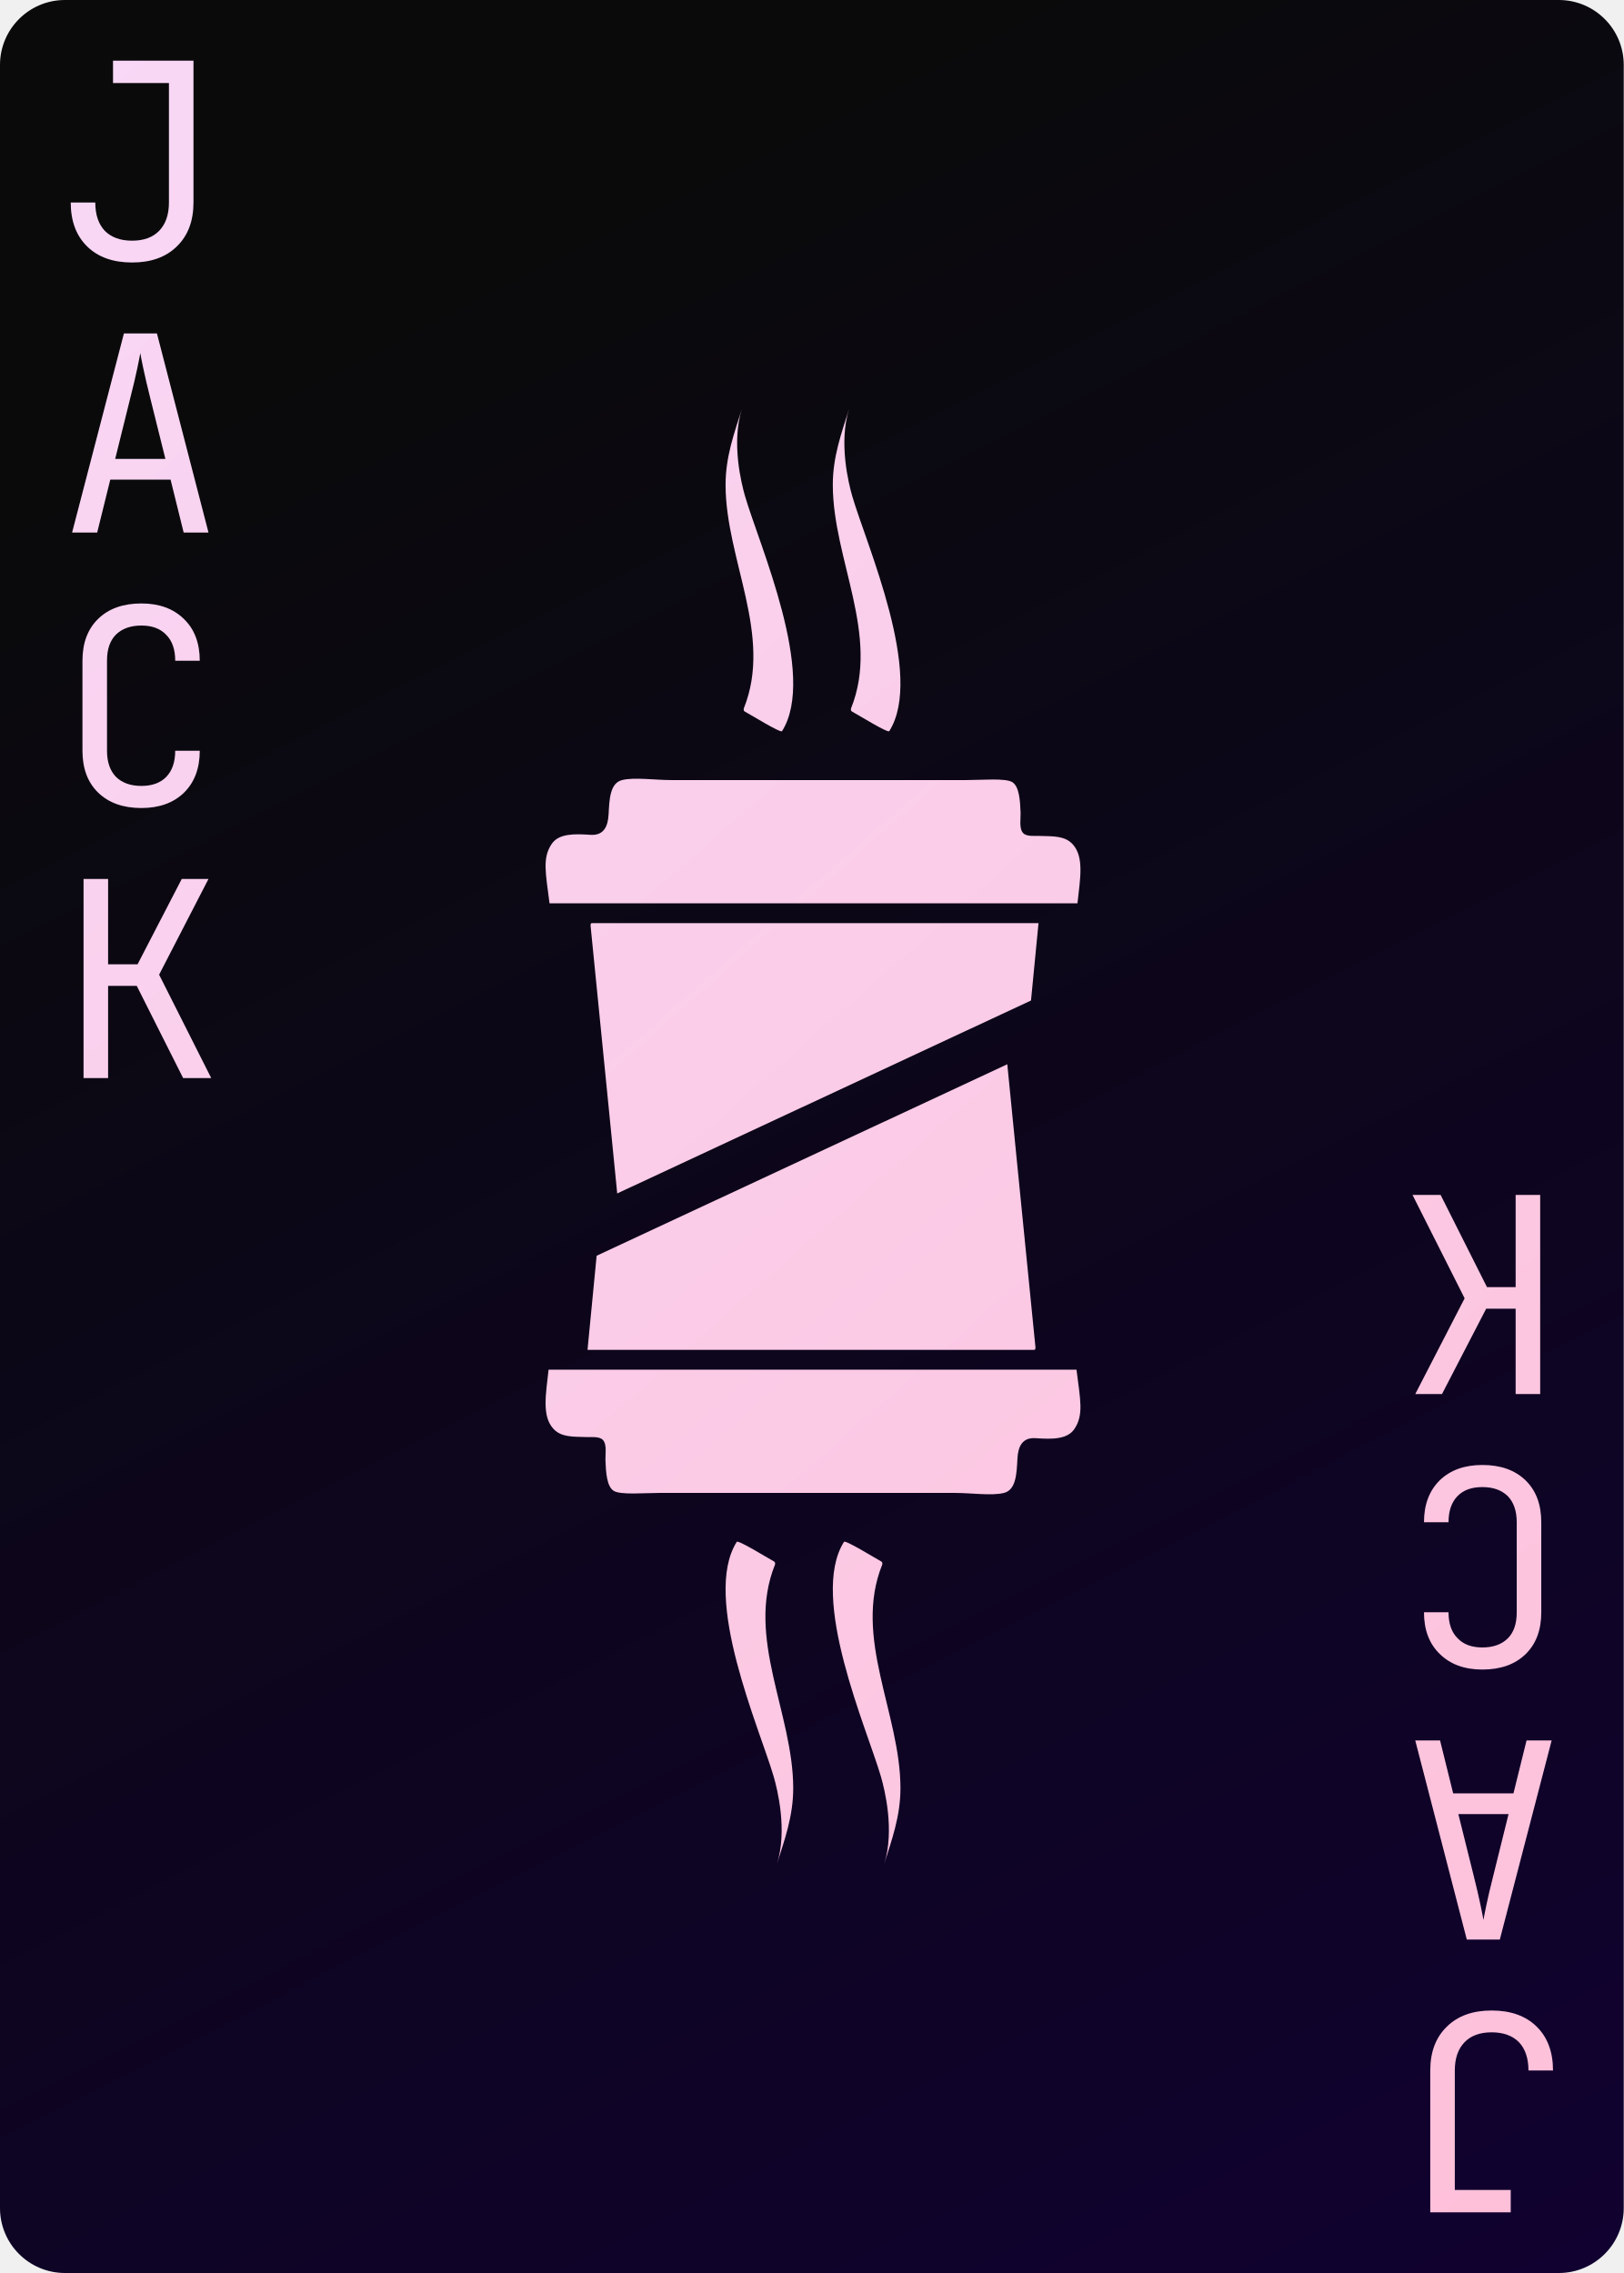
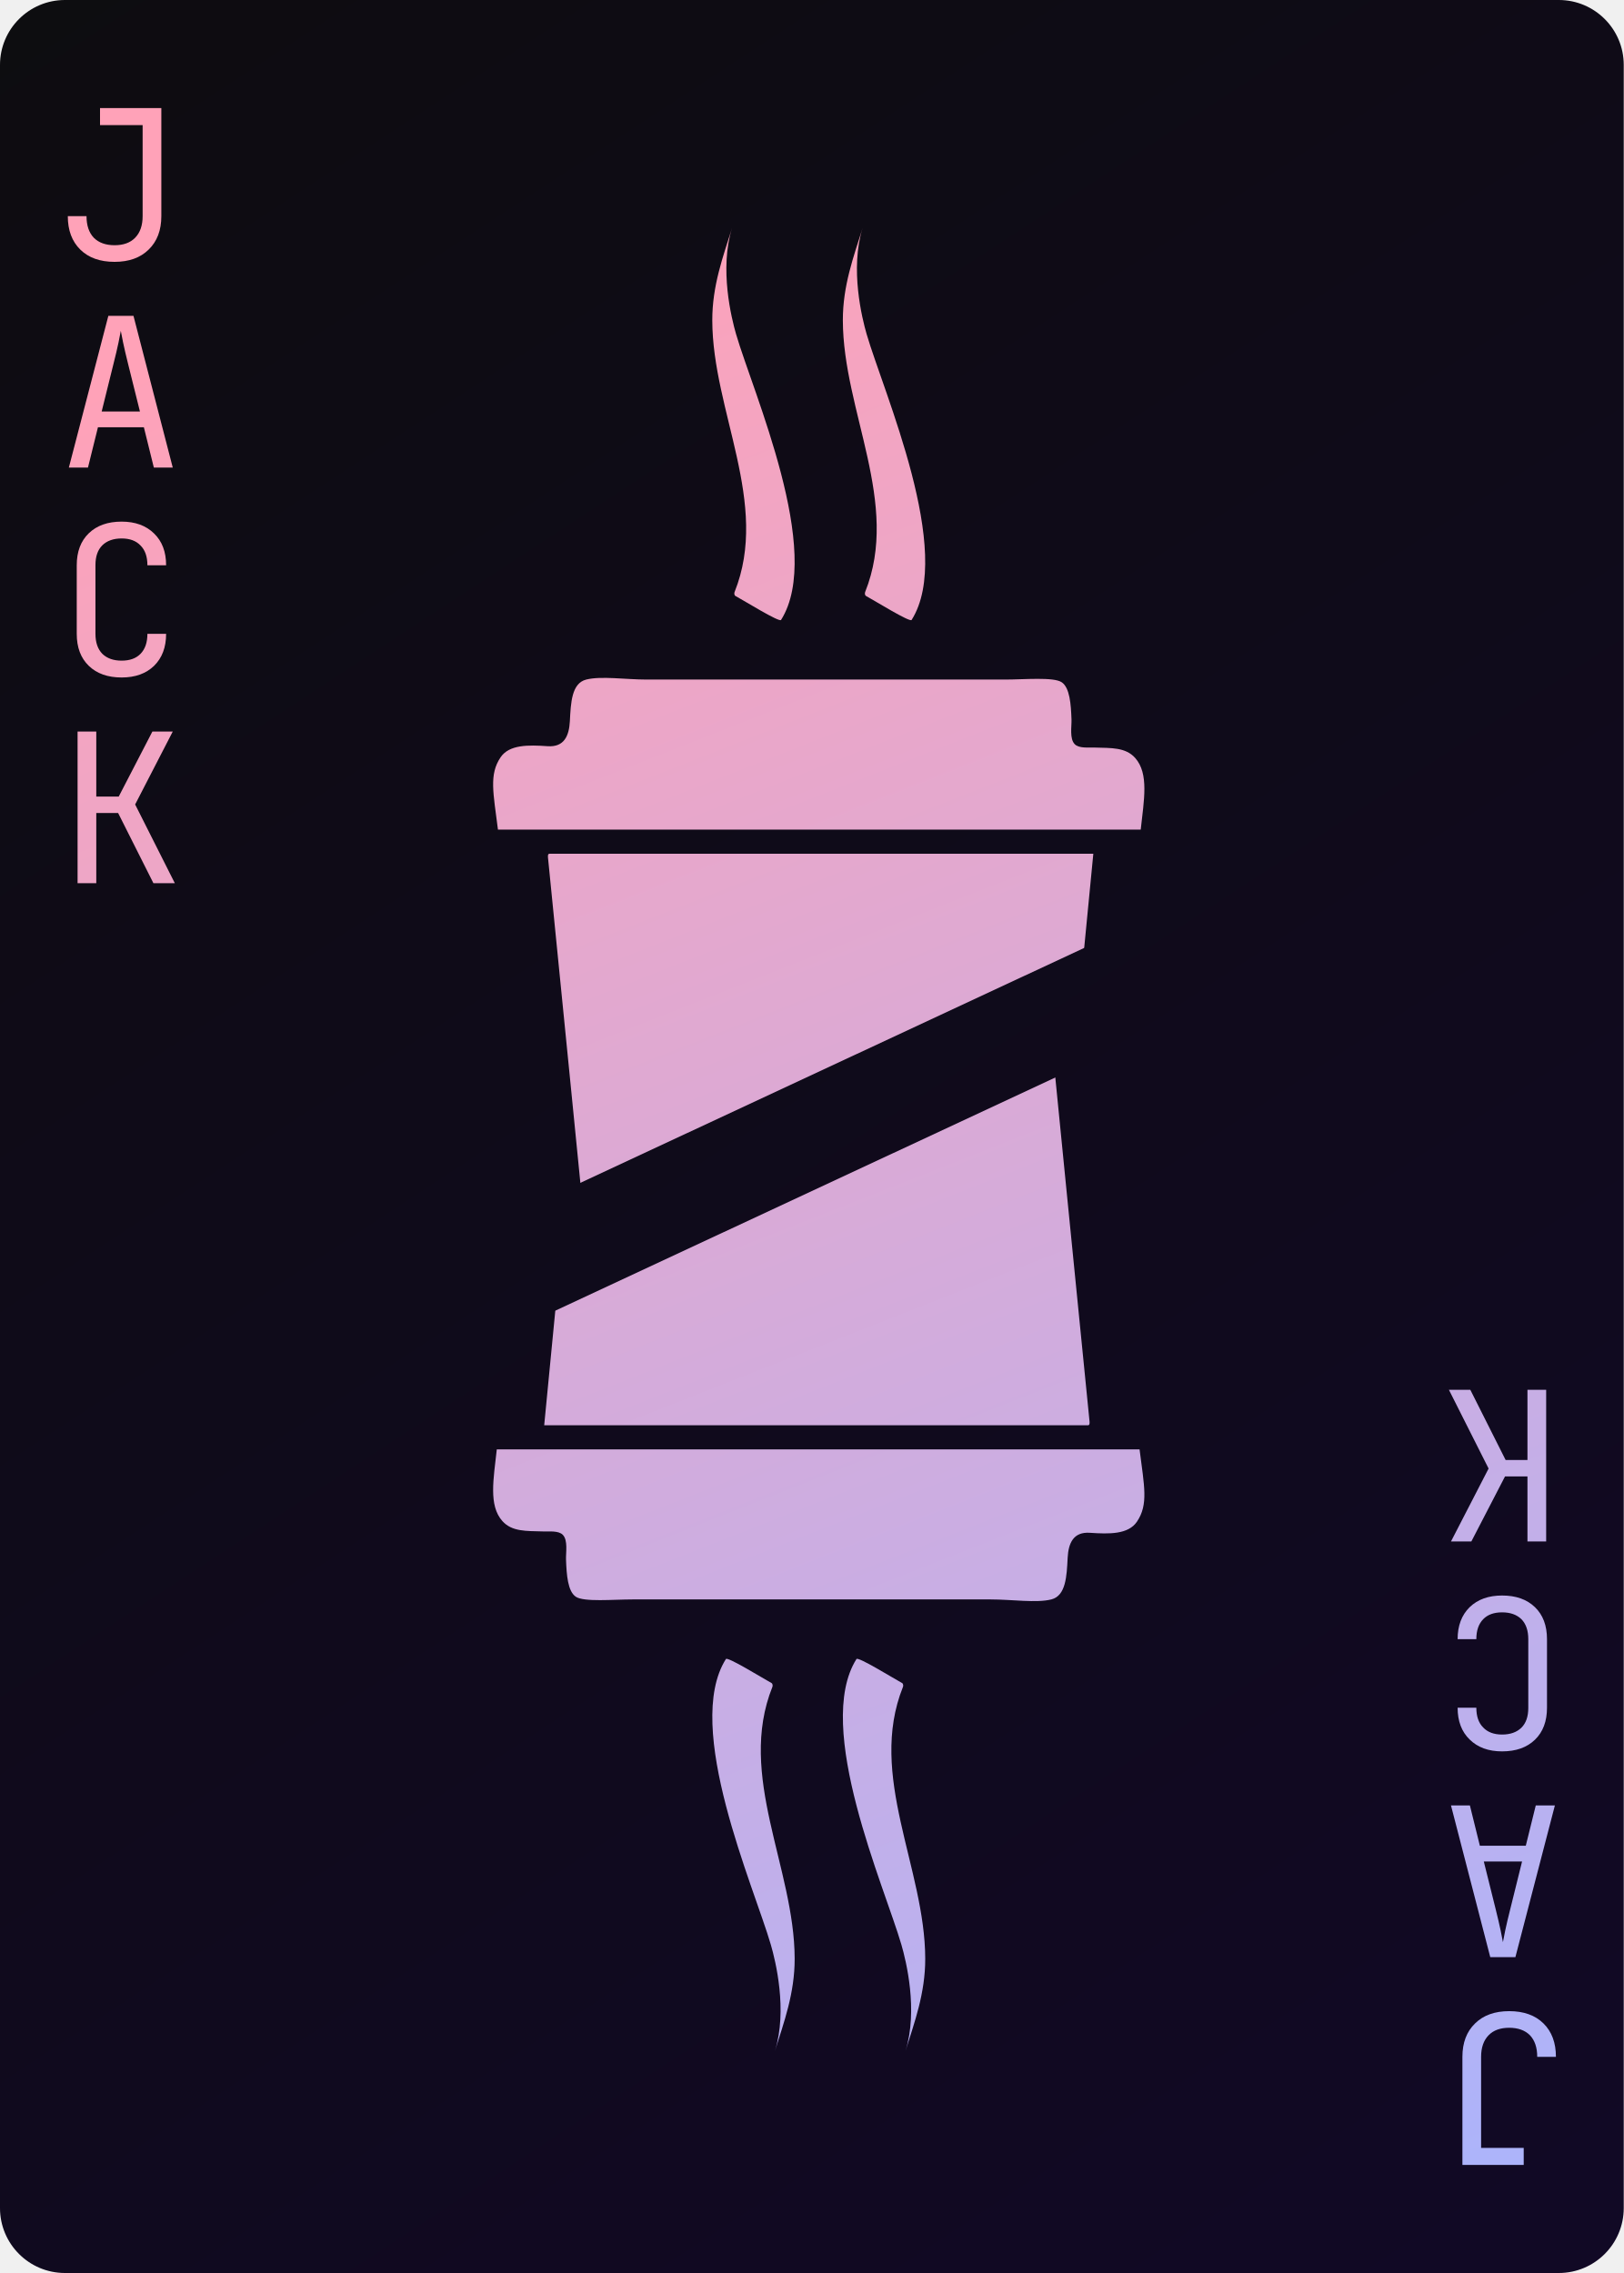
<svg xmlns="http://www.w3.org/2000/svg" width="250" height="350" viewBox="0 0 250 350" fill="none">
  <g clip-path="url(#clip0_104_6)">
    <rect width="250" height="350" rx="10" fill="url(#paint0_linear_104_6)" />
-     <mask id="mask0_104_6" style="mask-type:alpha" maskUnits="userSpaceOnUse" x="10" y="9" width="230" height="332">
-       <path d="M229.66 309.58C232.6 309.58 234.91 310.406 236.59 312.058C238.27 313.71 239.11 315.964 239.11 318.82H235.33C235.33 316.944 234.84 315.488 233.86 314.452C232.852 313.444 231.452 312.94 229.66 312.94C227.868 312.94 226.482 313.444 225.502 314.452C224.494 315.488 223.99 316.944 223.99 318.82V337.216H232.6V340.66H220.21V318.82C220.21 315.964 221.064 313.71 222.772 312.058C224.452 310.406 226.748 309.58 229.66 309.58ZM238.9 268L230.92 298.66H225.838L217.9 268H221.722L223.738 276.148H233.02L235.036 268H238.9ZM232.264 279.34H224.536L226.888 288.79C227.336 290.582 227.686 292.08 227.938 293.284C228.19 294.488 228.344 295.272 228.4 295.636C228.456 295.272 228.61 294.488 228.862 293.284C229.114 292.08 229.464 290.596 229.912 288.832L232.264 279.34ZM228.232 225.58C231.032 225.58 233.244 226.364 234.868 227.932C236.492 229.5 237.304 231.656 237.304 234.4V248.26C237.304 251.004 236.492 253.16 234.868 254.728C233.244 256.296 231.032 257.08 228.232 257.08C225.488 257.08 223.304 256.282 221.68 254.686C220.056 253.118 219.244 250.976 219.244 248.26H223.024C223.024 249.996 223.486 251.326 224.41 252.25C225.306 253.202 226.58 253.678 228.232 253.678C229.884 253.678 231.186 253.216 232.138 252.292C233.062 251.368 233.524 250.038 233.524 248.302V234.4C233.524 232.664 233.062 231.32 232.138 230.368C231.186 229.444 229.884 228.982 228.232 228.982C226.58 228.982 225.306 229.444 224.41 230.368C223.486 231.32 223.024 232.664 223.024 234.4H219.244C219.244 231.684 220.056 229.528 221.68 227.932C223.304 226.364 225.488 225.58 228.232 225.58ZM237.136 184V214.66H233.356V201.514H228.82L222.016 214.66H217.9L225.502 199.918L217.48 184H221.806L228.946 198.196H233.356V184H237.136Z" fill="white" />
-       <path d="M20.34 40.42C17.4 40.42 15.09 39.594 13.41 37.942C11.73 36.29 10.89 34.036 10.89 31.18H14.67C14.67 33.056 15.16 34.512 16.14 35.548C17.148 36.556 18.548 37.06 20.34 37.06C22.132 37.06 23.518 36.556 24.498 35.548C25.506 34.512 26.01 33.056 26.01 31.18V12.784H17.4V9.34H29.79V31.18C29.79 34.036 28.936 36.29 27.228 37.942C25.548 39.594 23.252 40.42 20.34 40.42ZM11.1 82L19.08 51.34H24.162L32.1 82H28.278L26.262 73.852H16.98L14.964 82H11.1ZM17.736 70.66H25.464L23.112 61.21C22.664 59.418 22.314 57.92 22.062 56.716C21.81 55.512 21.656 54.728 21.6 54.364C21.544 54.728 21.39 55.512 21.138 56.716C20.886 57.92 20.536 59.404 20.088 61.168L17.736 70.66ZM21.768 124.42C18.968 124.42 16.756 123.636 15.132 122.068C13.508 120.5 12.696 118.344 12.696 115.6V101.74C12.696 98.996 13.508 96.84 15.132 95.272C16.756 93.704 18.968 92.92 21.768 92.92C24.512 92.92 26.696 93.718 28.32 95.314C29.944 96.882 30.756 99.024 30.756 101.74H26.976C26.976 100.004 26.514 98.674 25.59 97.75C24.694 96.798 23.42 96.322 21.768 96.322C20.116 96.322 18.814 96.784 17.862 97.708C16.938 98.632 16.476 99.962 16.476 101.698V115.6C16.476 117.336 16.938 118.68 17.862 119.632C18.814 120.556 20.116 121.018 21.768 121.018C23.42 121.018 24.694 120.556 25.59 119.632C26.514 118.68 26.976 117.336 26.976 115.6H30.756C30.756 118.316 29.944 120.472 28.32 122.068C26.696 123.636 24.512 124.42 21.768 124.42ZM12.864 166V135.34H16.644V148.486H21.18L27.984 135.34H32.1L24.498 150.082L32.52 166H28.194L21.054 151.804H16.644V166H12.864Z" fill="white" />
-       <mask id="mask1_104_6" style="mask-type:alpha" maskUnits="userSpaceOnUse" x="47" y="153" width="179" height="162">
-         <rect x="47" y="214.28" width="145" height="111" transform="rotate(-25 47 214.28)" fill="white" />
+     <mask id="mask0_104_6" style="mask-type:alpha" maskUnits="userSpaceOnUse" x="10" y="16" width="230" height="318">
+       <path d="M232.36 309.68C234.6 309.68 236.36 310.309 237.64 311.568C238.92 312.827 239.56 314.544 239.56 316.72H236.68C236.68 315.291 236.307 314.181 235.56 313.392C234.792 312.624 233.725 312.24 232.36 312.24C230.995 312.24 229.939 312.624 229.192 313.392C228.424 314.181 228.04 315.291 228.04 316.72V330.736H234.6V333.36H225.16V316.72C225.16 314.544 225.811 312.827 227.112 311.568C228.392 310.309 230.141 309.68 232.36 309.68ZM239.4 278L233.32 301.36H229.448L223.4 278H226.312L227.848 284.208H234.92L236.456 278H239.4ZM234.344 286.64H228.456L230.248 293.84C230.589 295.205 230.856 296.347 231.048 297.264C231.24 298.181 231.357 298.779 231.4 299.056C231.443 298.779 231.56 298.181 231.752 297.264C231.944 296.347 232.211 295.216 232.552 293.872L234.344 286.64ZM231.272 245.68C233.405 245.68 235.091 246.277 236.328 247.472C237.565 248.667 238.184 250.309 238.184 252.4V262.96C238.184 265.051 237.565 266.693 236.328 267.888C235.091 269.083 233.405 269.68 231.272 269.68C229.181 269.68 227.517 269.072 226.28 267.856C225.043 266.661 224.424 265.029 224.424 262.96H227.304C227.304 264.283 227.656 265.296 228.36 266C229.043 266.725 230.013 267.088 231.272 267.088C232.531 267.088 233.523 266.736 234.248 266.032C234.952 265.328 235.304 264.315 235.304 262.992V252.4C235.304 251.077 234.952 250.053 234.248 249.328C233.523 248.624 232.531 248.272 231.272 248.272C230.013 248.272 229.043 248.624 228.36 249.328C227.656 250.053 227.304 251.077 227.304 252.4H224.424C224.424 250.331 225.043 248.688 226.28 247.472C227.517 246.277 229.181 245.68 231.272 245.68ZM238.056 214L238.056 237.36H235.176V227.344H231.72L226.536 237.36H223.4L229.192 226.128L223.08 214H226.376L231.816 224.816H235.176L235.176 214H238.056Z" fill="white" />
+       <path d="M17.64 40.32C15.4 40.32 13.64 39.691 12.36 38.432C11.08 37.173 10.44 35.456 10.44 33.28H13.32C13.32 34.709 13.693 35.819 14.44 36.608C15.208 37.376 16.275 37.76 17.64 37.76C19.005 37.76 20.061 37.376 20.808 36.608C21.576 35.819 21.96 34.709 21.96 33.28V19.264H15.4V16.64H24.84V33.28C24.84 35.456 24.189 37.173 22.888 38.432C21.608 39.691 19.859 40.32 17.64 40.32ZM10.6 72L16.68 48.64H20.552L26.6 72H23.688L22.152 65.792H15.08L13.544 72H10.6ZM15.656 63.36H21.544L19.752 56.16C19.411 54.795 19.144 53.653 18.952 52.736C18.76 51.819 18.643 51.221 18.6 50.944C18.557 51.221 18.44 51.819 18.248 52.736C18.056 53.653 17.789 54.784 17.448 56.128L15.656 63.36ZM18.728 104.32C16.595 104.32 14.909 103.723 13.672 102.528C12.435 101.333 11.816 99.691 11.816 97.6V87.04C11.816 84.949 12.435 83.307 13.672 82.112C14.909 80.917 16.595 80.32 18.728 80.32C20.819 80.32 22.483 80.928 23.72 82.144C24.957 83.339 25.576 84.971 25.576 87.04H22.696C22.696 85.717 22.344 84.704 21.64 84C20.957 83.275 19.987 82.912 18.728 82.912C17.469 82.912 16.477 83.264 15.752 83.968C15.048 84.672 14.696 85.685 14.696 87.008V97.6C14.696 98.923 15.048 99.947 15.752 100.672C16.477 101.376 17.469 101.728 18.728 101.728C19.987 101.728 20.957 101.376 21.64 100.672C22.344 99.947 22.696 98.923 22.696 97.6H25.576C25.576 99.669 24.957 101.312 23.72 102.528C22.483 103.723 20.819 104.32 18.728 104.32ZM11.944 136V112.64H14.824V122.656H18.28L23.464 112.64H26.6L20.808 123.872L26.92 136H23.624L18.184 125.184H14.824V136H11.944Z" fill="white" />
+       <mask id="mask1_104_6" style="mask-type:alpha" maskUnits="userSpaceOnUse" x="30" y="152" width="218" height="198">
+         <rect x="30.875" y="227.287" width="176.549" height="135.151" transform="rotate(-25 30.8747 227.287)" fill="white" />
      </mask>
      <g mask="url(#mask1_104_6)">
-         <path fill-rule="evenodd" clip-rule="evenodd" d="M135.711 240.452C134.581 239.836 130.155 237.086 129.945 237.419C124.515 246.02 133.498 266.216 135.633 273.566C136.215 275.57 137.764 281.824 136.14 287C137.287 283.343 138.649 279.683 138.64 275.308C138.615 263.812 131.323 252.182 135.825 240.94C135.874 240.817 135.874 240.541 135.711 240.452ZM119.2 240.452C118.071 239.836 113.644 237.086 113.434 237.419C108.004 246.02 116.988 266.216 119.122 273.566C119.704 275.57 121.254 281.824 119.629 287C120.777 283.343 122.139 279.683 122.13 275.308C122.104 263.812 114.813 252.182 119.314 240.94C119.362 240.817 119.362 240.541 119.2 240.452ZM85.163 219.964C86.373 221.329 88.205 221.218 90.272 221.281C91.068 221.308 92.277 221.149 92.819 221.718C93.478 222.411 93.188 223.954 93.216 224.824C93.287 226.776 93.433 228.849 94.457 229.542C95.478 230.23 99.194 229.881 101.619 229.881H146.922C149.611 229.881 152.683 230.356 154.582 229.881C156.436 229.414 156.53 226.927 156.649 224.625C156.746 222.753 157.376 221.308 159.464 221.454C161.893 221.62 164.309 221.673 165.407 220.054C166.889 217.866 166.328 215.56 165.743 210.904H84.462C84.053 214.656 83.406 217.983 85.163 219.964ZM159.413 207.343C157.454 187.819 155.528 168.261 153.584 148.721H150.991C150.455 145.46 149.686 139.881 149.086 137H100.786C100.545 140.132 99.384 145.274 98.913 148.721H96.29C94.376 168.461 92.337 188.074 90.458 207.852H159.245C159.443 207.823 159.43 207.585 159.413 207.343Z" fill="white" />
+         <path fill-rule="evenodd" clip-rule="evenodd" d="M138.887 259.155C137.512 258.404 132.122 255.057 131.866 255.462C125.255 265.934 136.193 290.524 138.792 299.473C139.501 301.913 141.387 309.528 139.409 315.83C140.806 311.378 142.465 306.921 142.454 301.594C142.423 287.597 133.545 273.437 139.026 259.748C139.086 259.599 139.086 259.263 138.887 259.155ZM118.784 259.155C117.409 258.404 112.02 255.057 111.764 255.462C105.152 265.934 116.09 290.524 118.689 299.473C119.398 301.913 121.285 309.528 119.307 315.83C120.704 311.378 122.362 306.921 122.351 301.594C122.32 287.597 113.442 273.437 118.923 259.748C118.982 259.599 118.982 259.263 118.784 259.155ZM77.341 234.209C78.815 235.871 81.045 235.736 83.561 235.812C84.531 235.845 86.003 235.652 86.662 236.344C87.466 237.188 87.112 239.067 87.146 240.126C87.232 242.502 87.411 245.026 88.657 245.87C89.901 246.708 94.424 246.283 97.378 246.283H152.537C155.812 246.283 159.552 246.862 161.864 246.283C164.122 245.715 164.237 242.687 164.381 239.883C164.5 237.604 165.267 235.845 167.809 236.022C170.766 236.225 173.708 236.289 175.045 234.318C176.85 231.654 176.166 228.847 175.454 223.178H76.488C75.989 227.745 75.202 231.796 77.341 234.209ZM167.747 218.842C165.362 195.07 163.017 171.256 160.65 147.464H157.492C156.84 143.494 155.903 136.702 155.173 133.193H96.364C96.07 137.007 94.656 143.267 94.083 147.464H90.889C88.558 171.499 86.076 195.38 83.788 219.461H167.542C167.784 219.426 167.767 219.136 167.747 218.842Z" fill="white" />
      </g>
-       <mask id="mask2_104_6" style="mask-type:alpha" maskUnits="userSpaceOnUse" x="20" y="35" width="179" height="162">
-         <rect x="20" y="96.28" width="145" height="111" transform="rotate(-25 20 96.2796)" fill="white" />
+       <mask id="mask2_104_6" style="mask-type:alpha" maskUnits="userSpaceOnUse" x="-2" y="1" width="218" height="198">
+         <rect x="-2" y="75.613" width="176.549" height="135.151" transform="rotate(-25 -2 75.6129)" fill="white" />
      </mask>
      <g mask="url(#mask2_104_6)">
-         <path fill-rule="evenodd" clip-rule="evenodd" d="M114.642 109.548C115.772 110.164 120.198 112.914 120.408 112.581C125.838 103.98 116.855 83.784 114.72 76.434C114.138 74.43 112.589 68.176 114.213 63C113.066 66.657 111.704 70.317 111.713 74.692C111.738 86.188 119.03 97.818 114.528 109.06C114.479 109.183 114.479 109.459 114.642 109.548ZM131.152 109.548C132.282 110.164 136.708 112.914 136.918 112.581C142.348 103.98 133.365 83.784 131.23 76.434C130.648 74.43 129.099 68.176 130.723 63C129.576 66.657 128.214 70.317 128.223 74.692C128.248 86.188 135.54 97.818 131.038 109.06C130.99 109.183 130.99 109.459 131.152 109.548ZM165.19 130.036C163.98 128.671 162.148 128.782 160.081 128.719C159.285 128.692 158.076 128.851 157.534 128.282C156.874 127.589 157.165 126.046 157.137 125.176C157.066 123.224 156.919 121.151 155.896 120.458C154.875 119.77 151.159 120.119 148.734 120.119H103.431C100.742 120.119 97.67 119.644 95.771 120.119C93.917 120.586 93.822 123.073 93.704 125.375C93.606 127.247 92.976 128.692 90.888 128.546C88.46 128.38 86.043 128.327 84.945 129.946C83.463 132.134 84.024 134.44 84.609 139.096H165.891C166.3 135.344 166.947 132.017 165.19 130.036ZM90.939 142.657C92.898 162.181 94.824 181.739 96.768 201.279H99.362C99.897 204.54 100.667 210.119 101.267 213H149.566C149.808 209.868 150.969 204.726 151.44 201.279H154.063C155.977 181.539 158.016 161.926 159.895 142.148H91.107C90.909 142.177 90.923 142.415 90.939 142.657Z" fill="white" />
+         <path fill-rule="evenodd" clip-rule="evenodd" d="M113.234 91.768C114.61 92.518 119.999 95.866 120.255 95.46C126.866 84.988 115.928 60.398 113.329 51.449C112.621 49.009 110.734 41.395 112.712 35.092C111.315 39.545 109.657 44.001 109.667 49.329C109.699 63.326 118.576 77.486 113.096 91.174C113.035 91.324 113.035 91.66 113.234 91.768ZM133.337 91.768C134.712 92.518 140.102 95.866 140.357 95.46C146.969 84.988 136.031 60.398 133.432 51.449C132.723 49.009 130.837 41.395 132.815 35.092C131.417 39.545 129.759 44.001 129.77 49.329C129.801 63.326 138.679 77.486 133.198 91.174C133.14 91.324 133.14 91.66 133.337 91.768ZM174.781 116.714C173.307 115.052 171.077 115.187 168.56 115.11C167.59 115.077 166.118 115.271 165.459 114.579C164.655 113.735 165.01 111.856 164.975 110.796C164.889 108.42 164.71 105.896 163.465 105.053C162.221 104.214 157.697 104.64 154.744 104.64H99.584C96.309 104.64 92.569 104.061 90.257 104.64C88 105.208 87.885 108.236 87.74 111.039C87.622 113.319 86.855 115.077 84.312 114.9C81.355 114.697 78.413 114.634 77.076 116.604C75.272 119.269 75.955 122.076 76.667 127.745H175.633C176.132 123.177 176.919 119.126 174.781 116.714ZM84.374 132.081C86.76 155.852 89.105 179.666 91.472 203.458H94.629C95.281 207.429 96.218 214.221 96.949 217.729H155.757C156.051 213.916 157.465 207.655 158.038 203.458H161.233C163.563 179.423 166.045 155.542 168.334 131.462H84.579C84.338 131.496 84.354 131.787 84.374 132.081Z" fill="white" />
      </g>
    </mask>
    <g mask="url(#mask0_104_6)">
      <rect width="250" height="350" rx="10" fill="url(#paint1_linear_104_6)" />
    </g>
  </g>
  <defs>
-     <linearGradient id="paint0_linear_104_6" x1="44" y1="56" x2="225" y2="412.5" gradientUnits="userSpaceOnUse">
-       <stop stop-color="#0A0A0B" />
-       <stop offset="1" stop-color="#110035" />
+     <linearGradient id="paint0_linear_104_6" x1="-17" y1="-36" x2="265.5" y2="396.5" gradientUnits="userSpaceOnUse">
+       <stop stop-color="#0D0D0E" />
+       <stop offset="1" stop-color="#120828" />
    </linearGradient>
-     <linearGradient id="paint1_linear_104_6" x1="-51.5" y1="-25" x2="307.5" y2="383" gradientUnits="userSpaceOnUse">
-       <stop stop-color="#F7DCFB" />
-       <stop offset="1" stop-color="#FFBBD3" />
+     <linearGradient id="paint1_linear_104_6" x1="119.5" y1="18.5" x2="250" y2="350" gradientUnits="userSpaceOnUse">
+       <stop stop-color="#FFA2B8" />
+       <stop offset="1" stop-color="#A7B5FF" />
    </linearGradient>
    <clipPath id="clip0_104_6">
      <rect width="250" height="350" fill="white" />
    </clipPath>
  </defs>
</svg>
